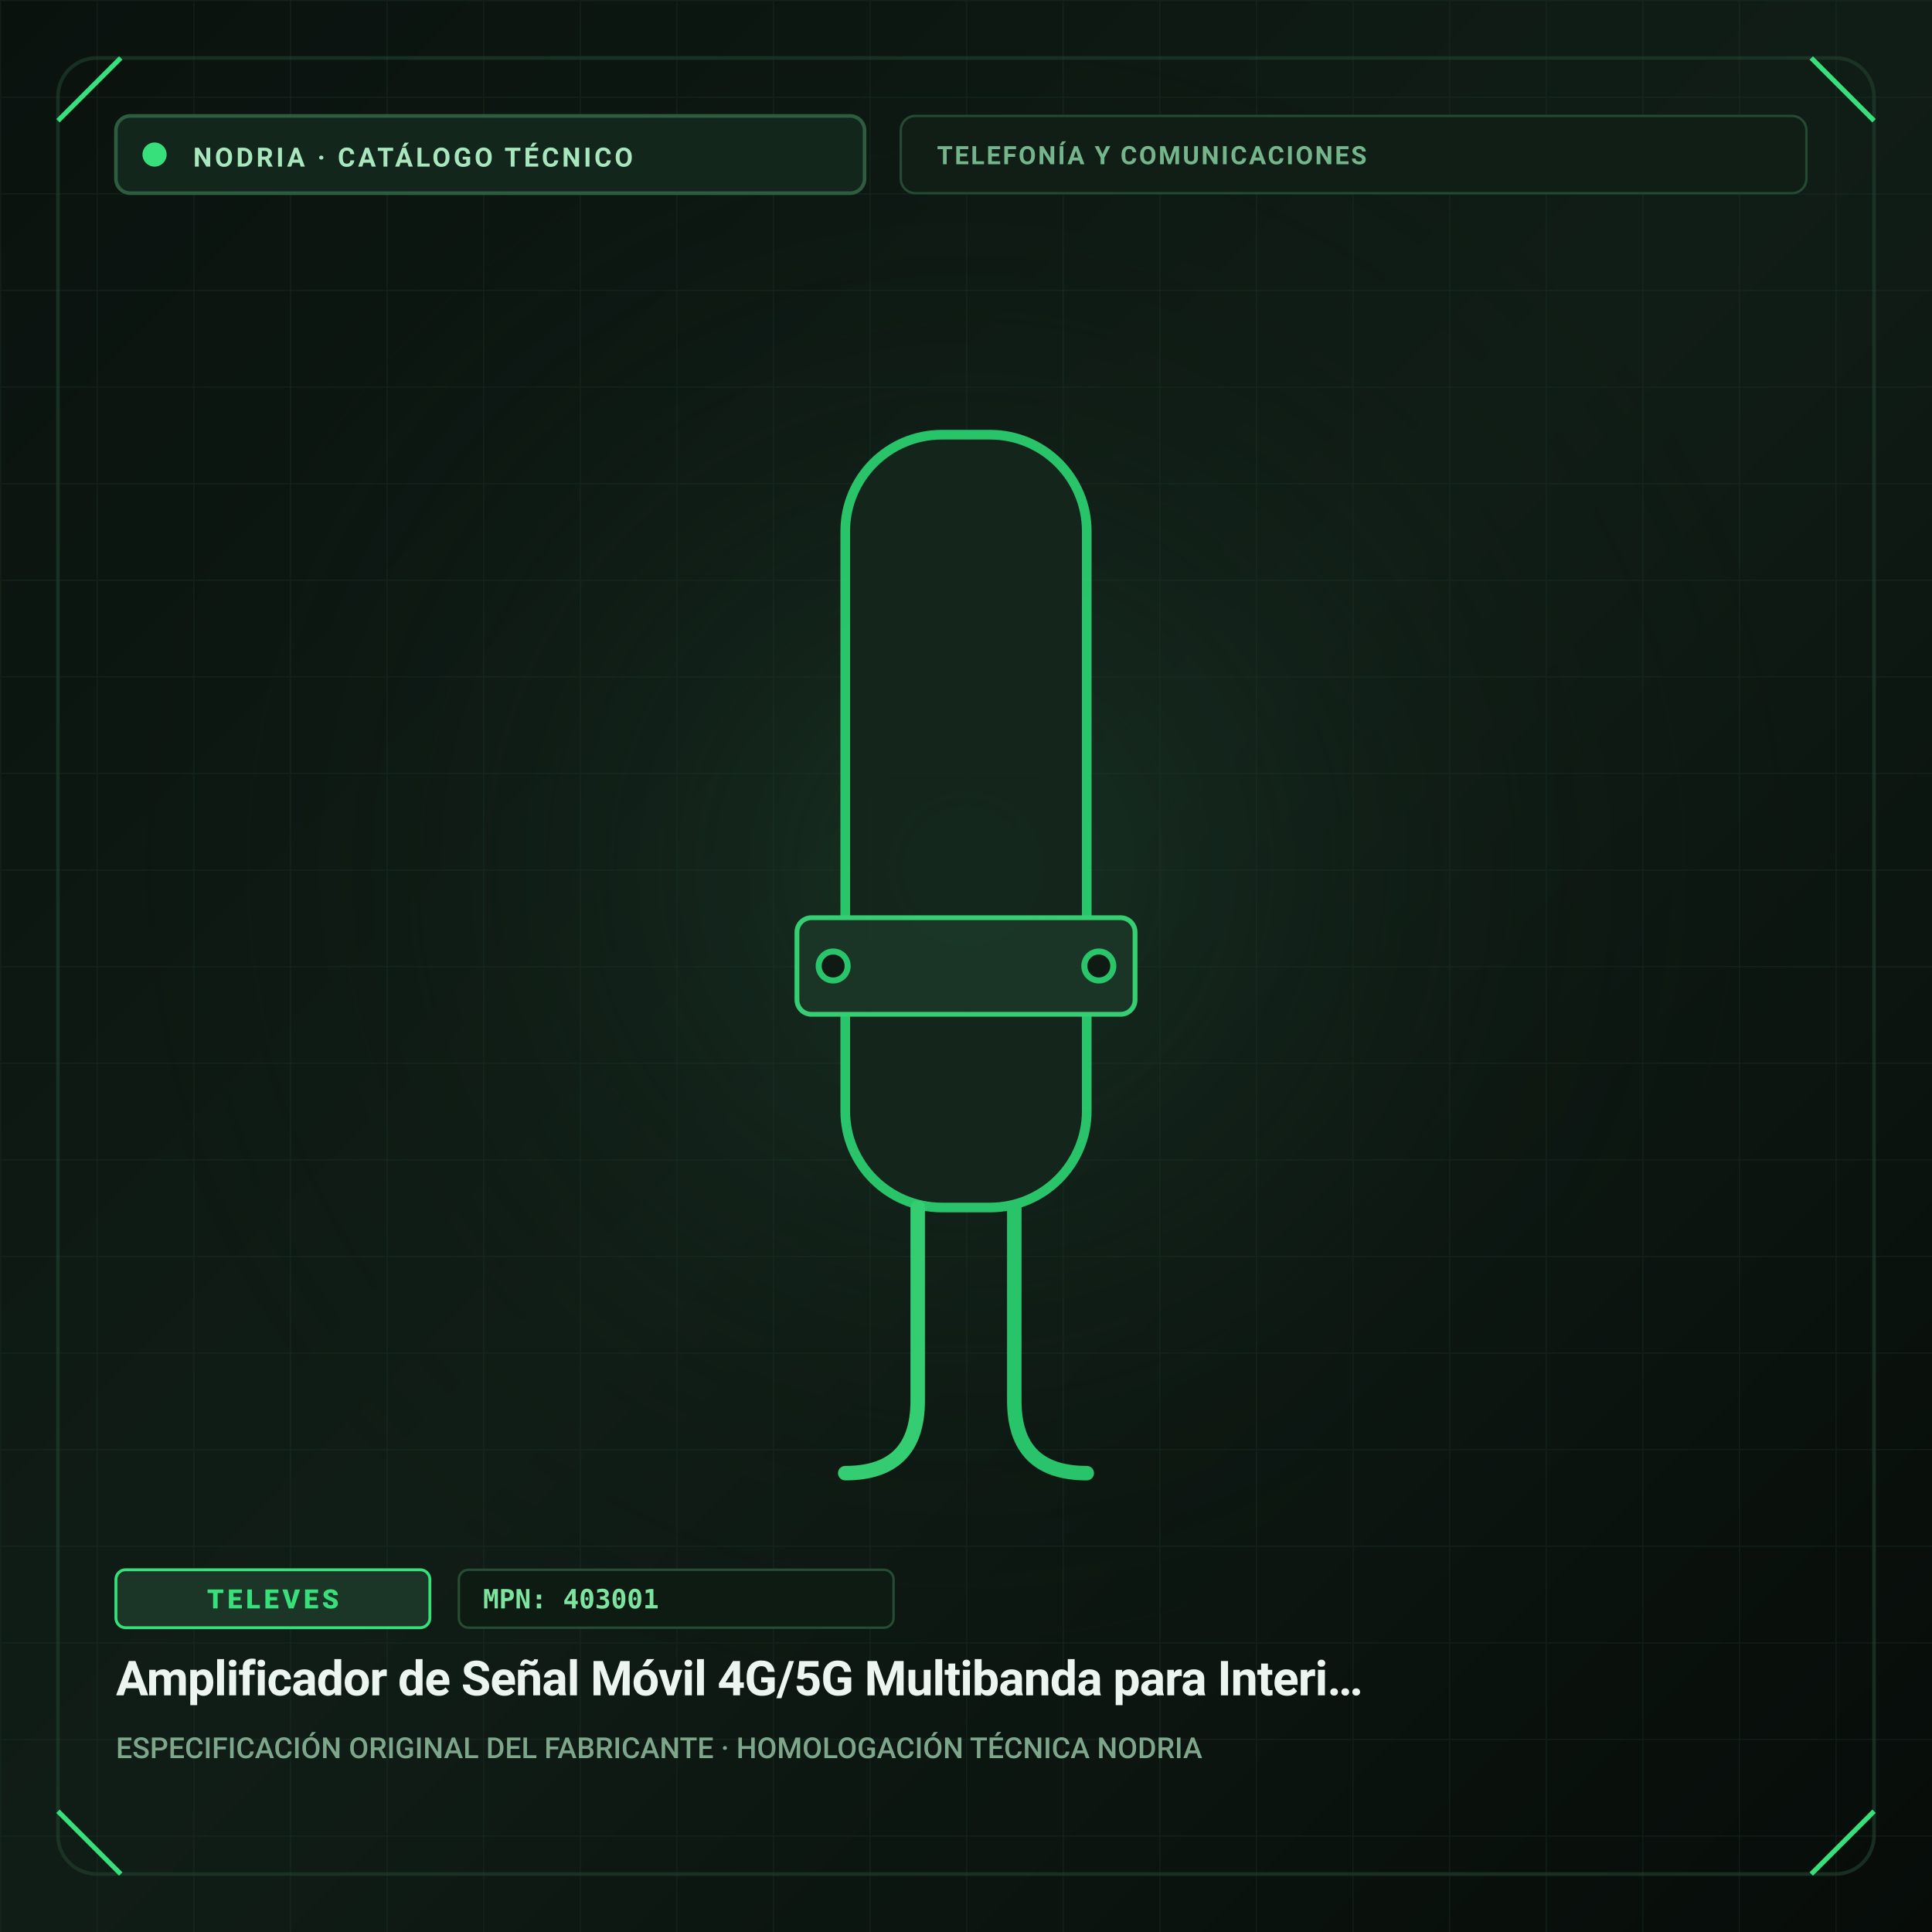
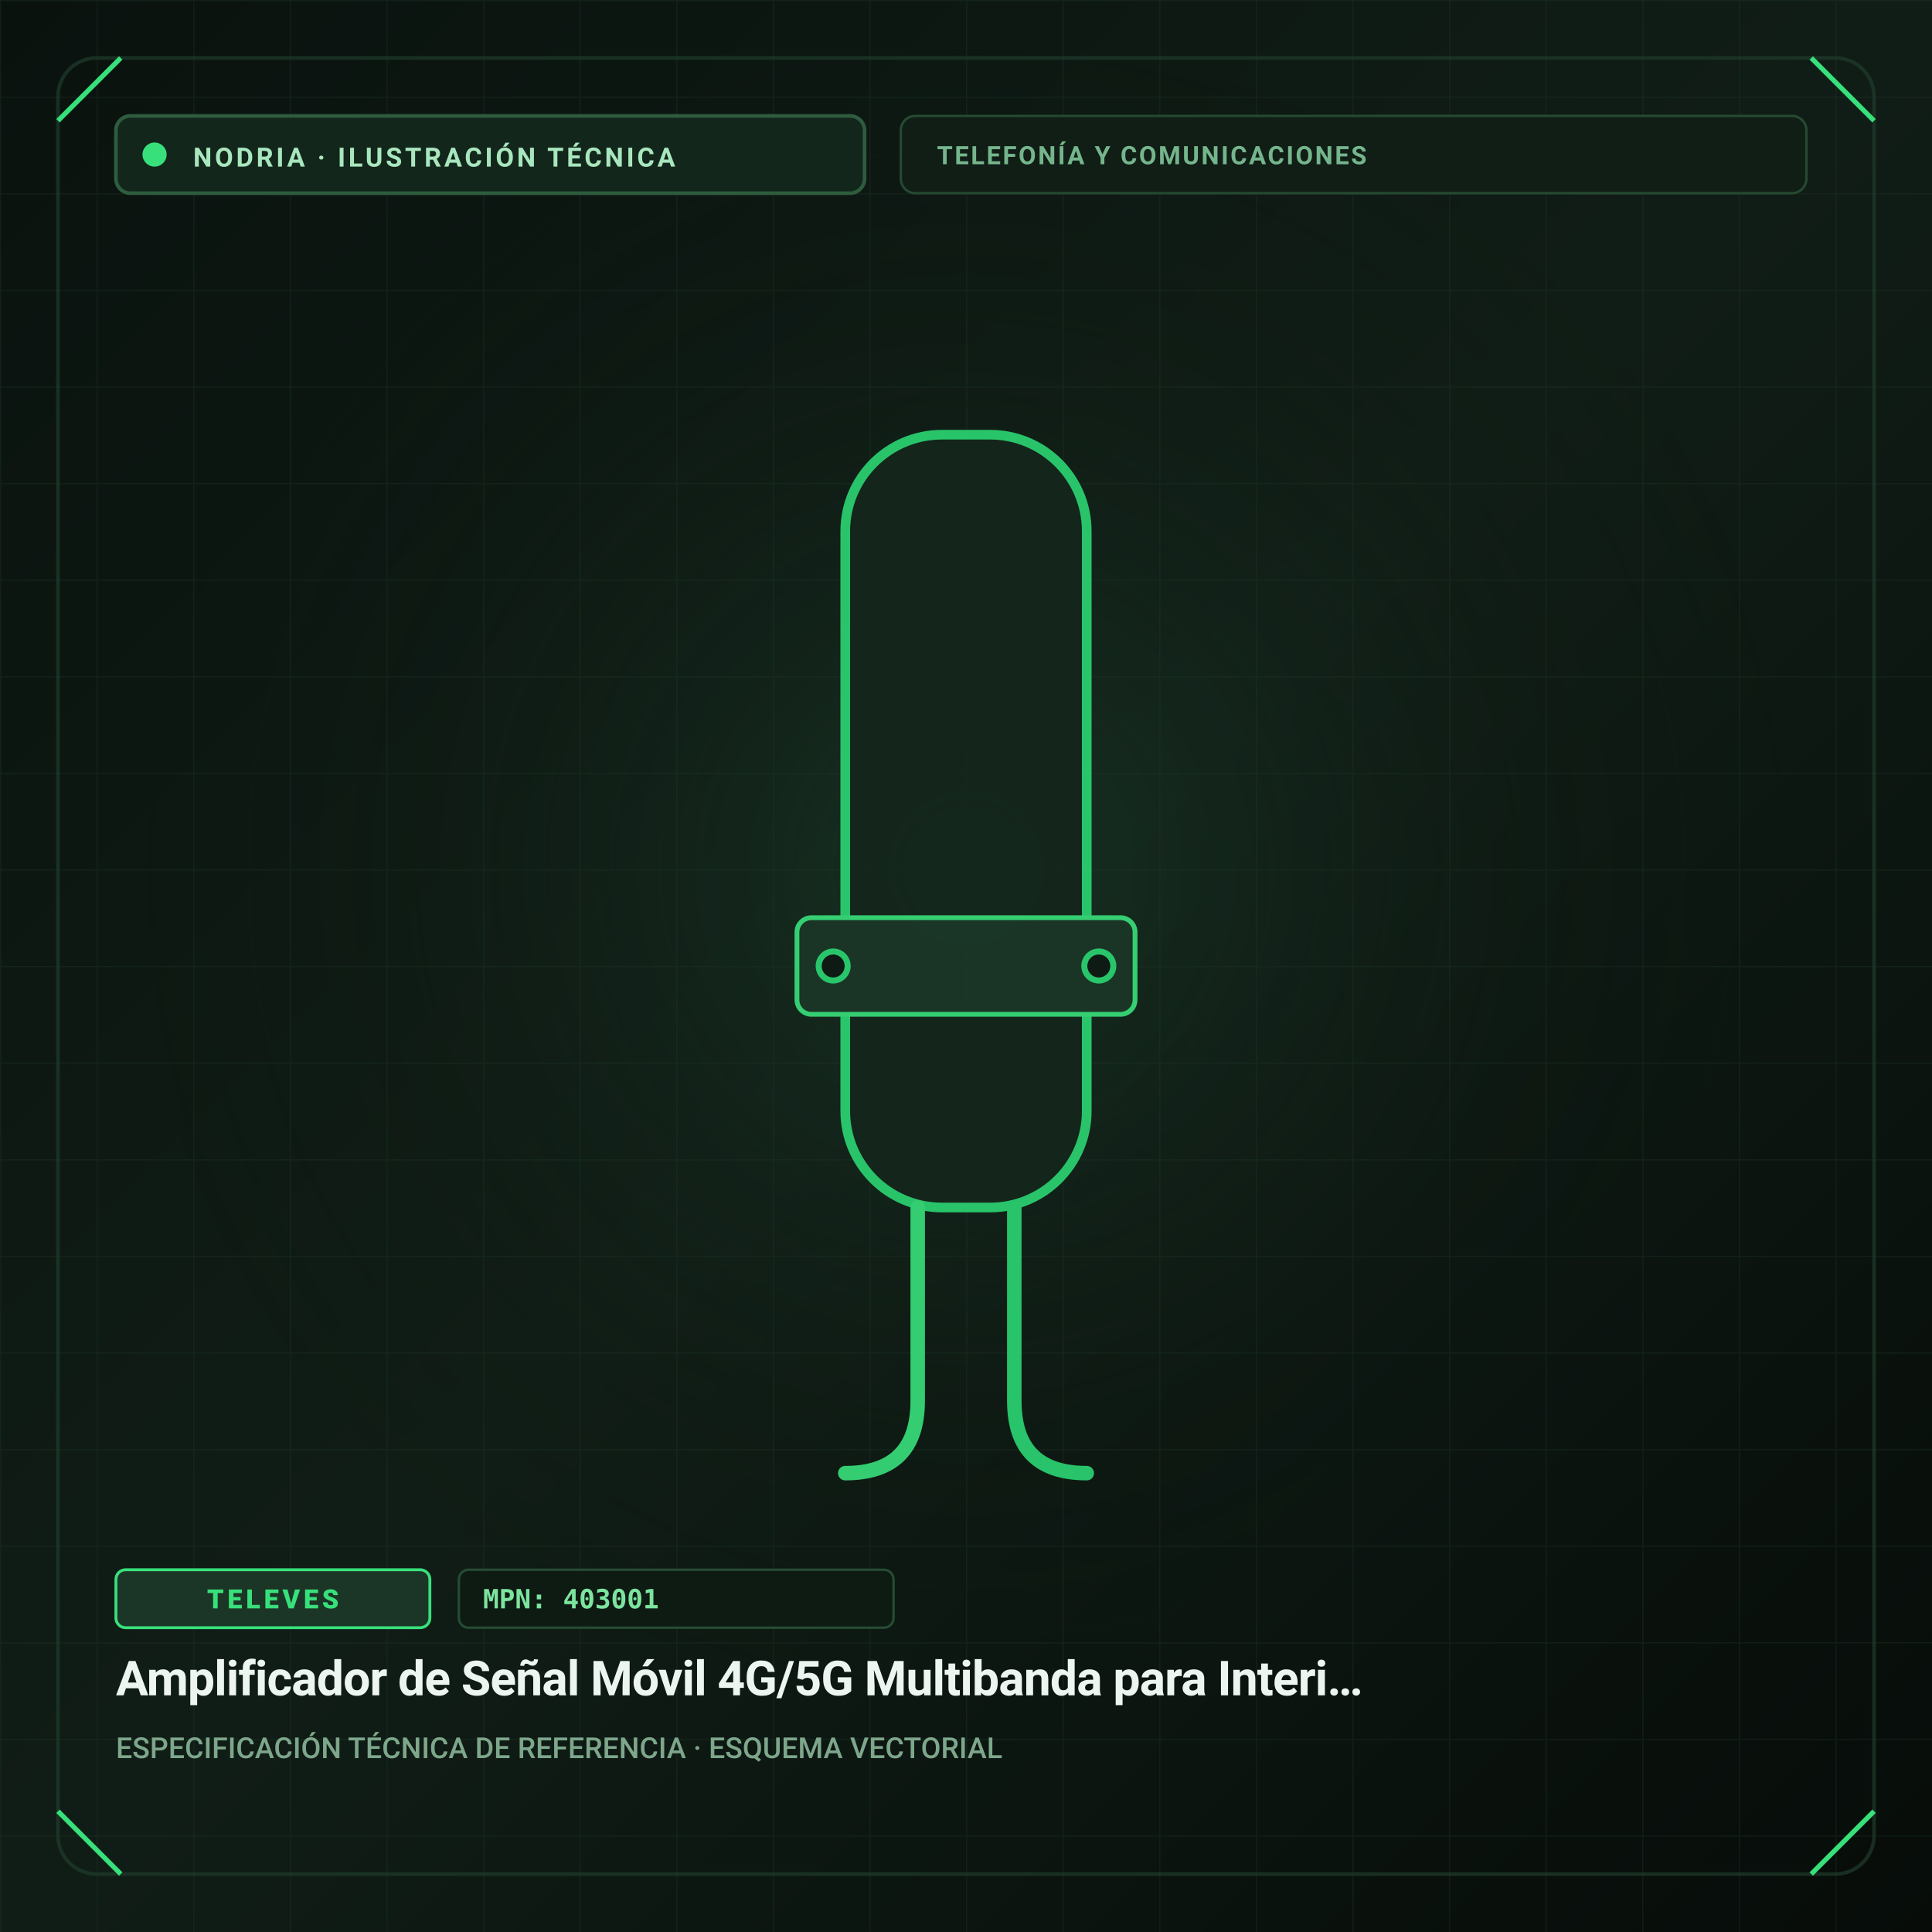
<svg xmlns="http://www.w3.org/2000/svg" viewBox="0 0 800 800" width="800" height="800">
  <defs>
    <linearGradient id="bg-grad" x1="0%" y1="0%" x2="100%" y2="100%">
      <stop offset="0%" stop-color="#0a120e" />
      <stop offset="50%" stop-color="#101d16" />
      <stop offset="100%" stop-color="#070c09" />
    </linearGradient>
    <radialGradient id="center-glow" cx="50%" cy="45%" r="45%">
      <stop offset="0%" stop-color="#234c34" stop-opacity="0.45" />
      <stop offset="70%" stop-color="#101e16" stop-opacity="0.1" />
      <stop offset="100%" stop-color="#0a120e" stop-opacity="0" />
    </radialGradient>
    <pattern id="tech-grid" width="40" height="40" patternUnits="userSpaceOnUse">
      <path d="M 40 0 L 0 0 0 40" fill="none" stroke="#1d3829" stroke-width="1" stroke-opacity="0.35" />
    </pattern>
  </defs>
  <rect width="800" height="800" fill="url(#bg-grad)" />
  <rect width="800" height="800" fill="url(#center-glow)" />
  <rect width="800" height="800" fill="url(#tech-grid)" />
  <rect x="24" y="24" width="752" height="752" rx="16" fill="none" stroke="#1f3d2b" stroke-width="1.5" stroke-opacity="0.7" />
  <line x1="24" y1="50" x2="50" y2="24" stroke="#38e07b" stroke-width="2" />
  <line x1="776" y1="50" x2="750" y2="24" stroke="#38e07b" stroke-width="2" />
  <line x1="24" y1="750" x2="50" y2="776" stroke="#38e07b" stroke-width="2" />
  <line x1="776" y1="750" x2="750" y2="776" stroke="#38e07b" stroke-width="2" />
  <g transform="translate(48, 48)">
    <rect x="0" y="0" width="310" height="32" rx="6" fill="#13261b" stroke="#2e5c3e" stroke-width="1.5" />
    <circle cx="16" cy="16" r="5" fill="#38e07b" />
-     <text x="32" y="21" font-family="-apple-system, BlinkMacSystemFont, 'Segoe UI', Roboto, sans-serif" font-size="11" font-weight="700" fill="#a8e6be" letter-spacing="1.2">NODRIA · CATÁLOGO TÉCNICO</text>
+     <text x="32" y="21" font-family="-apple-system, BlinkMacSystemFont, 'Segoe UI', Roboto, sans-serif" font-size="11" font-weight="700" fill="#a8e6be" letter-spacing="1.2">NODRIA · ILUSTRACIÓN TÉCNICA</text>
    <rect x="325" y="0" width="375" height="32" rx="6" fill="#101e16" stroke="#254a32" stroke-width="1" />
    <text x="340" y="20" font-family="-apple-system, BlinkMacSystemFont, 'Segoe UI', Roboto, sans-serif" font-size="10.5" font-weight="600" fill="#75b58c" letter-spacing="0.8">TELEFONÍA Y COMUNICACIONES</text>
  </g>
  <g id="product-schematic">
    <g stroke="#38e07b" stroke-width="2.5" fill="none" opacity="0.9">
      <rect x="350" y="180" width="100" height="320" rx="40" fill="#14261c" stroke="#2bd673" stroke-width="4" />
      <rect x="330" y="380" width="140" height="40" rx="6" fill="#1b3627" stroke="#38e07b" stroke-width="2" />
      <circle cx="345" cy="400" r="6" fill="#0d1812" stroke="#2bd673" />
      <circle cx="455" cy="400" r="6" fill="#0d1812" stroke="#2bd673" />
      <path d="M 380,500 L 380,580 Q 380,610 350,610" stroke="#38e07b" stroke-width="6" stroke-linecap="round" fill="none" />
      <path d="M 420,500 L 420,580 Q 420,610 450,610" stroke="#2bd673" stroke-width="6" stroke-linecap="round" fill="none" />
    </g>
  </g>
  <g transform="translate(48, 650)">
    <rect x="0" y="0" width="130" height="24" rx="4" fill="#1b3626" stroke="#38e07b" stroke-width="1.2" />
    <text x="65" y="16" font-family="-apple-system, BlinkMacSystemFont, 'Segoe UI', Roboto, sans-serif" font-size="11" font-weight="800" fill="#38e07b" letter-spacing="1.5" text-anchor="middle">TELEVES</text>
    <rect x="142" y="0" width="180" height="24" rx="4" fill="#0e1b13" stroke="#264c33" stroke-width="1" />
    <text x="152" y="16" font-family="'SF Mono', Consolas, Monaco, monospace" font-size="11" font-weight="600" fill="#7ce49f">MPN: 403001</text>
    <text x="0" y="52" font-family="-apple-system, BlinkMacSystemFont, 'Segoe UI', Roboto, sans-serif" font-size="20" font-weight="700" fill="#ecf5ef" letter-spacing="-0.3">
      Amplificador de Señal Móvil 4G/5G Multibanda para Interi…
    </text>
    <text x="0" y="78" font-family="-apple-system, BlinkMacSystemFont, 'Segoe UI', Roboto, sans-serif" font-size="12" font-weight="500" fill="#7da68b">
-       ESPECIFICACIÓN ORIGINAL DEL FABRICANTE · HOMOLOGACIÓN TÉCNICA NODRIA
+       ESPECIFICACIÓN TÉCNICA DE REFERENCIA · ESQUEMA VECTORIAL
    </text>
  </g>
</svg>
